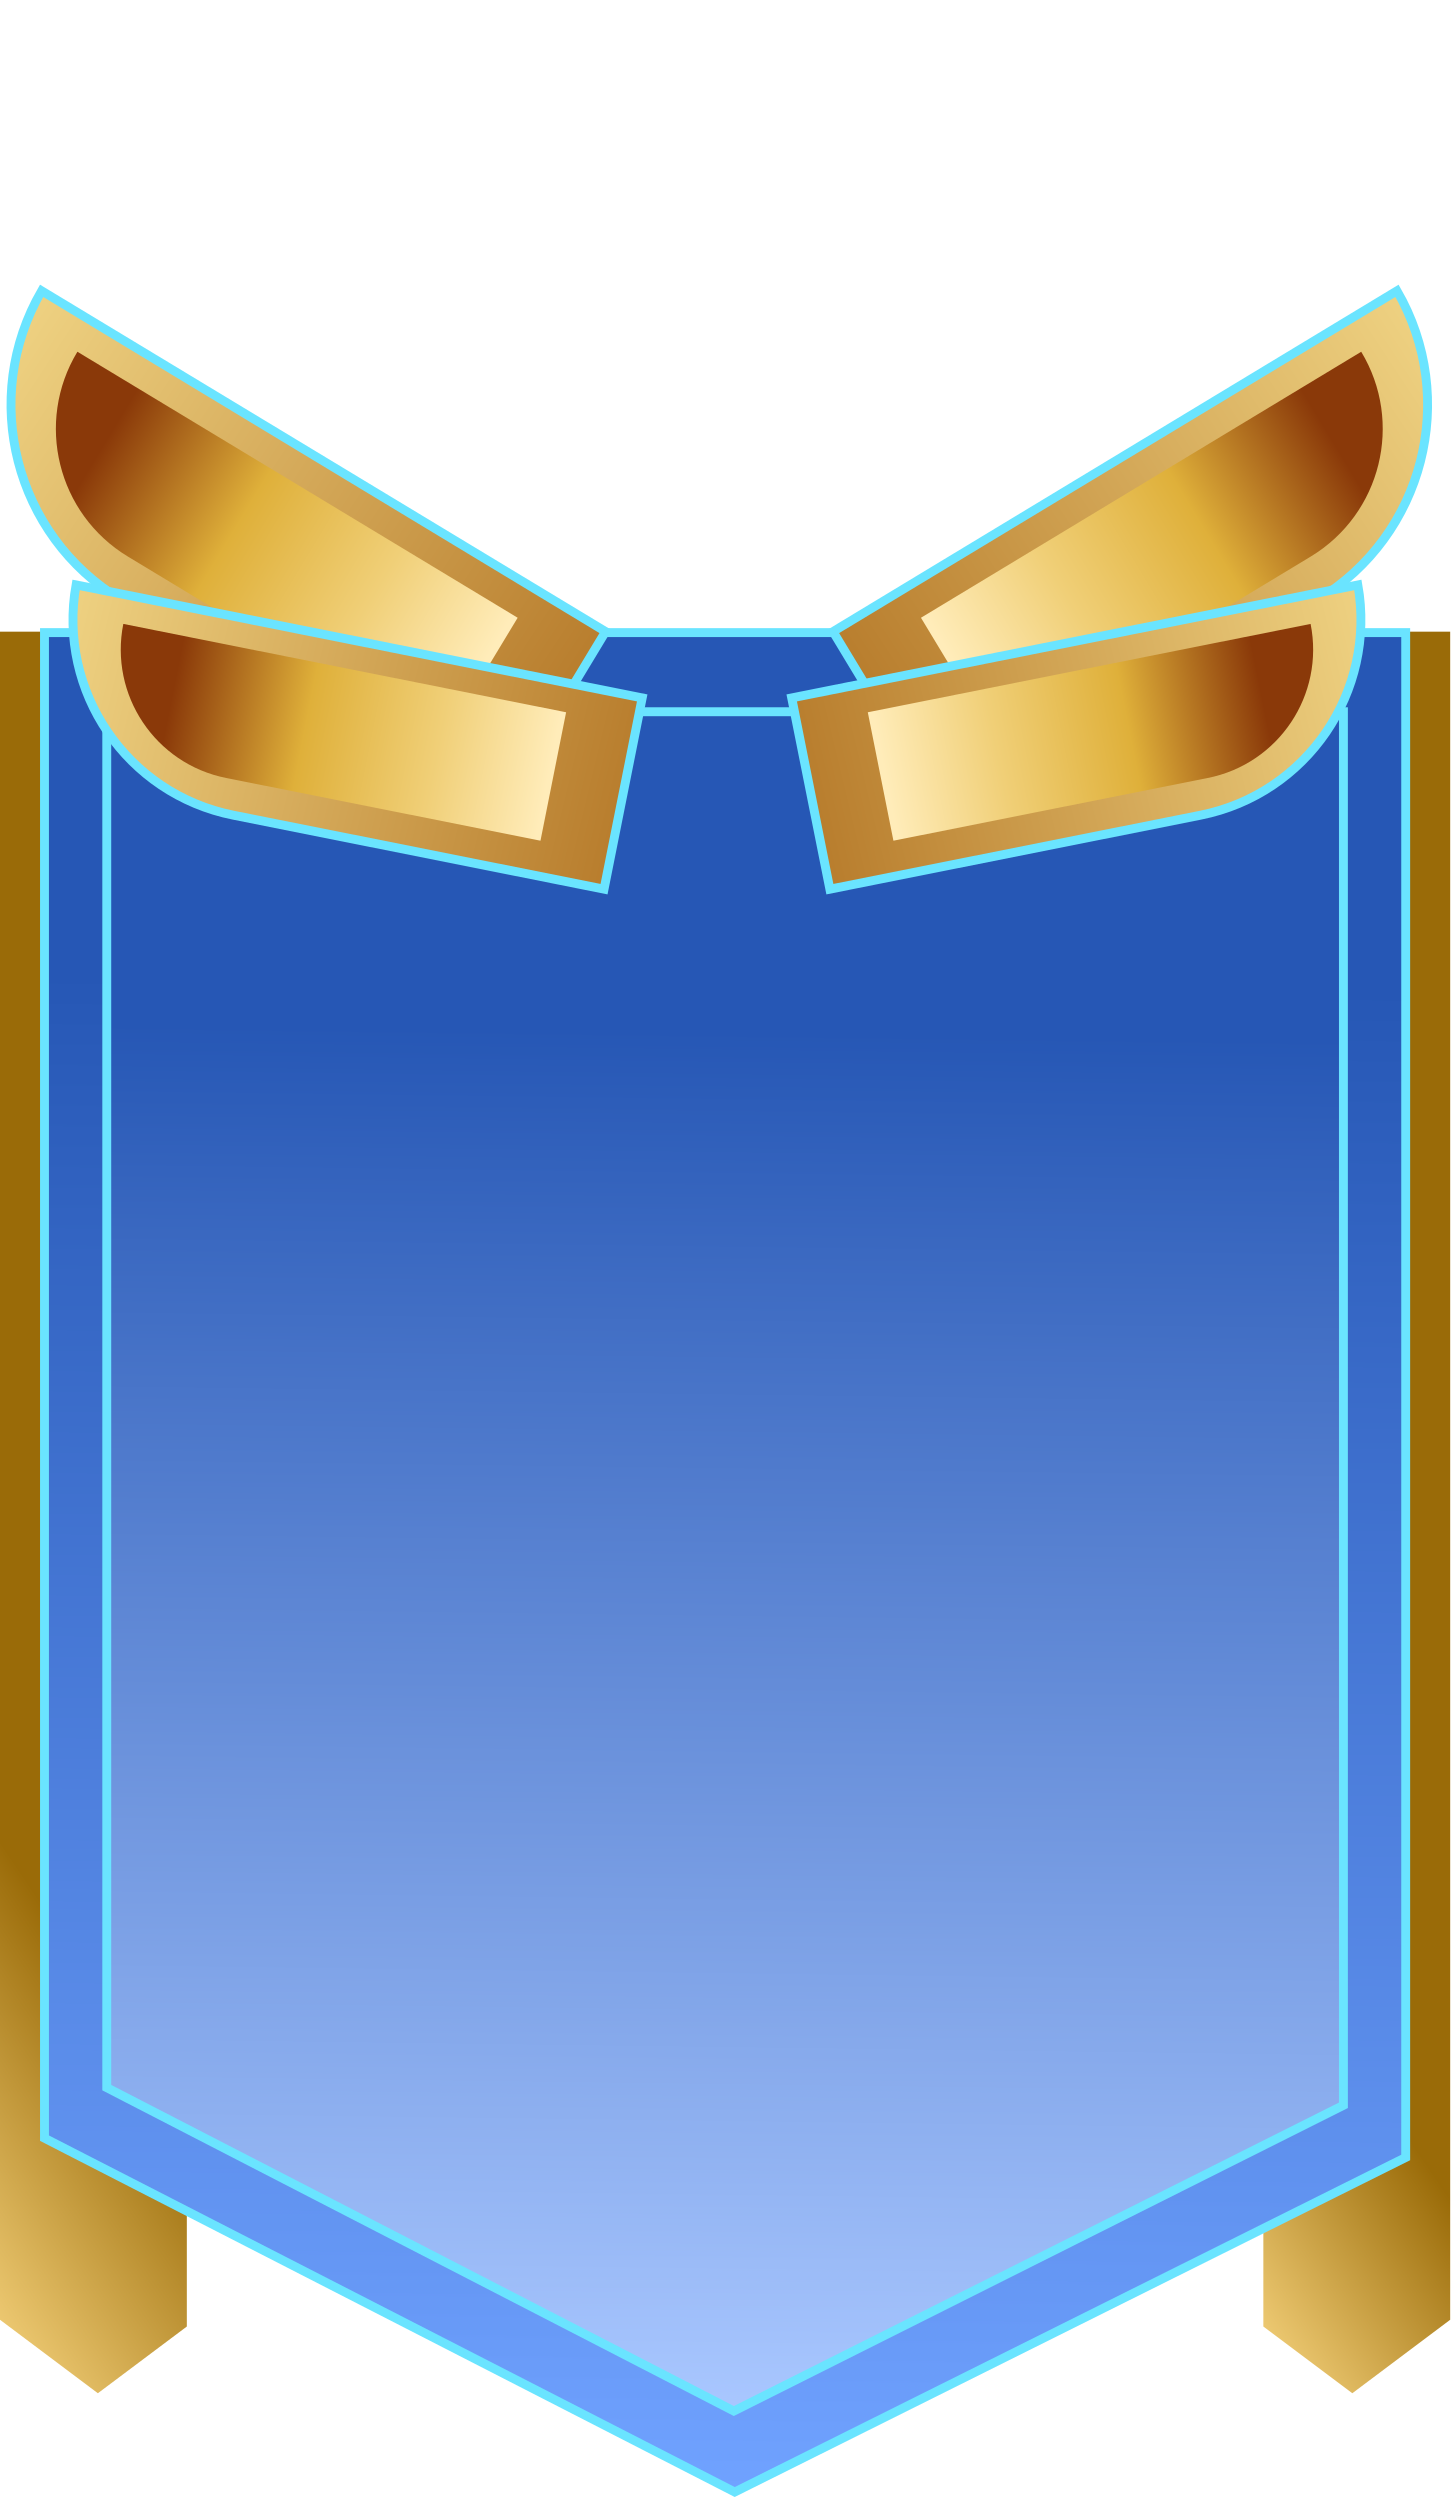
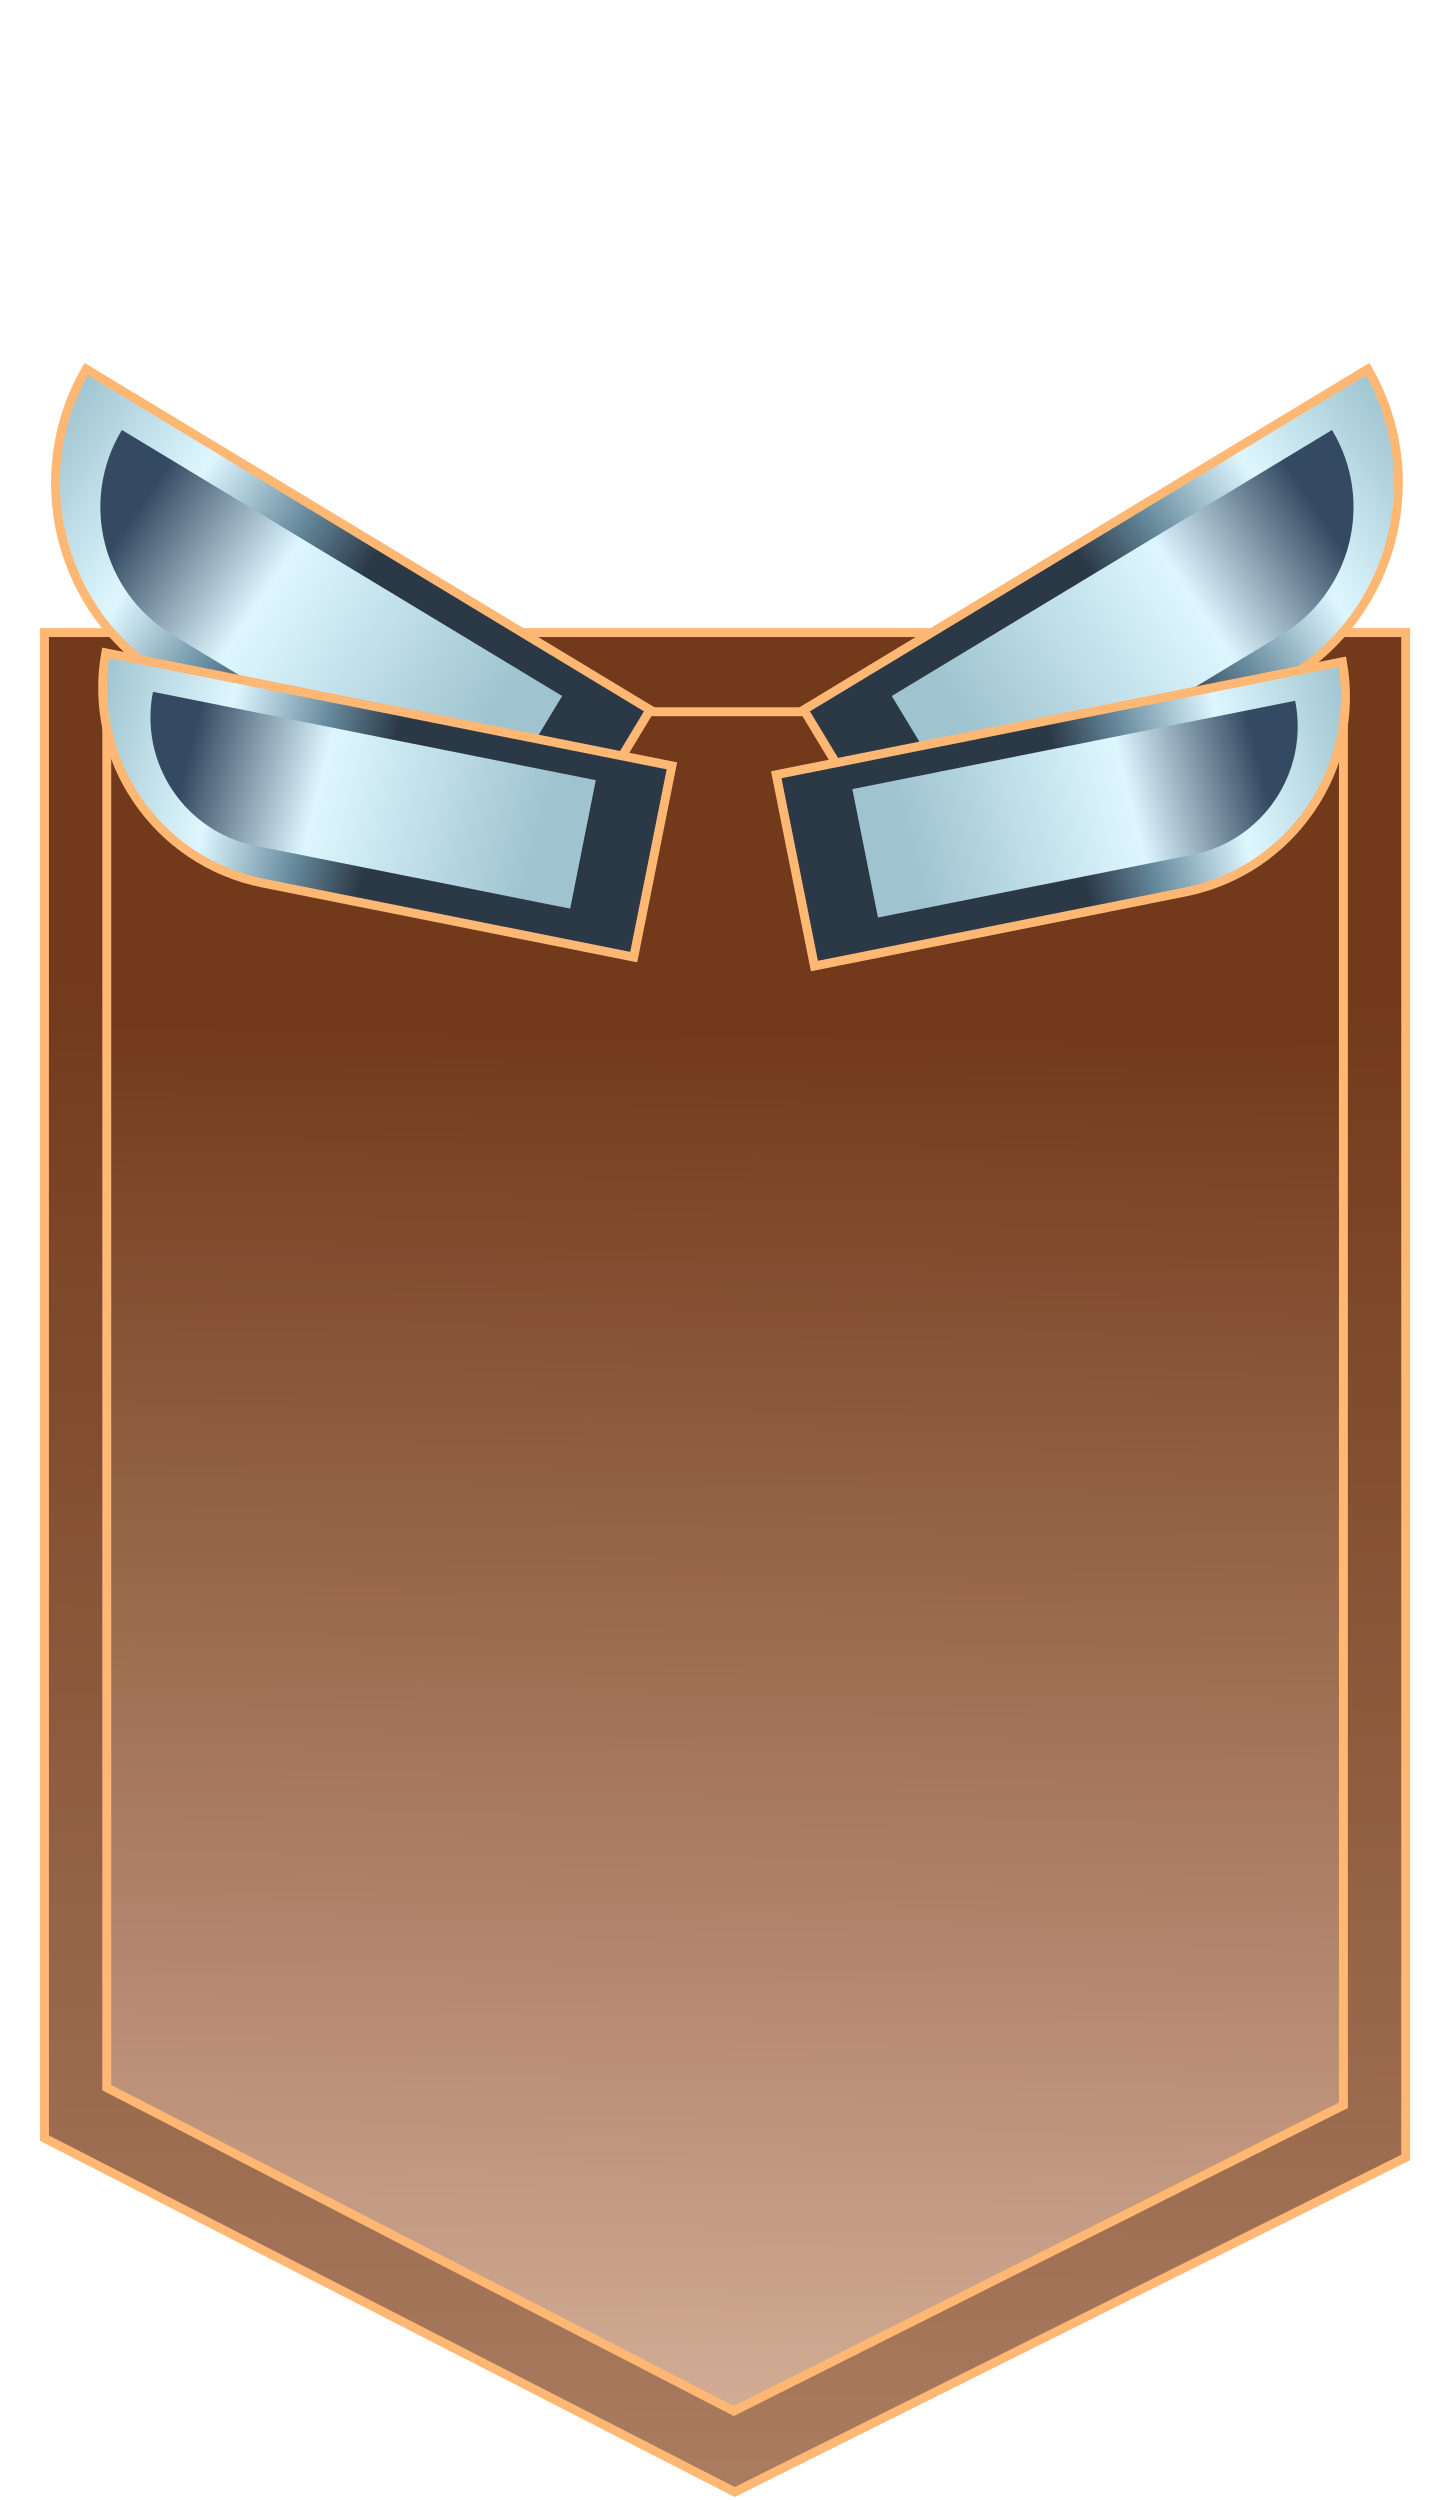
<svg xmlns="http://www.w3.org/2000/svg" width="163" height="281" viewBox="0 0 163 281" fill="none">
-   <path d="M142 71H163V260.742L152 269L142 261.5V71Z" fill="url(#paint0_linear_2877_96178)" />
-   <path d="M21 71H0V260.742L11 269L21 261.5V71Z" fill="url(#paint1_linear_2877_96178)" />
-   <path d="M158 71.103H5V240.329L82.581 280.103L158 242.5V71.103Z" fill="url(#paint2_linear_2877_96178)" stroke="#6AE4FF" />
-   <path d="M151 80H12V234.651L82.482 271L151 236.635V80Z" fill="url(#paint3_linear_2877_96178)" stroke="#6AE4FF" />
-   <path d="M157.022 32.689C163.99 44.735 160.056 60.195 148.092 67.424L106.618 92.484L93.632 70.992L157.022 32.689Z" fill="url(#paint4_linear_2877_96178)" stroke="#6AE4FF" />
-   <path d="M153 39.536C157.789 47.462 155.246 57.77 147.32 62.56L112.187 83.788L103.516 69.436L153 39.536Z" fill="url(#paint5_linear_2877_96178)" />
-   <path d="M4.677 32.689C-2.291 44.735 1.644 60.195 13.607 67.424L55.081 92.484L68.068 70.992L4.677 32.689Z" fill="url(#paint6_linear_2877_96178)" stroke="#6AE4FF" />
-   <path d="M8.699 39.536C3.91 47.462 6.453 57.77 14.379 62.56L49.512 83.788L58.184 69.436L8.699 39.536Z" fill="url(#paint7_linear_2877_96178)" />
-   <path d="M152.624 65.747C154.741 77.716 146.911 89.24 134.932 91.63L93.277 99.942L88.987 78.445L152.624 65.747Z" fill="url(#paint8_linear_2877_96178)" stroke="#6AE4FF" />
-   <path d="M147.311 70.129C148.902 78.101 143.729 85.853 135.757 87.444L100.42 94.495L97.54 80.06L147.311 70.129Z" fill="url(#paint9_linear_2877_96178)" />
-   <path d="M8.547 65.747C6.43 77.716 14.26 89.24 26.239 91.63L67.894 99.942L72.183 78.445L8.547 65.747Z" fill="url(#paint10_linear_2877_96178)" stroke="#6AE4FF" />
-   <path d="M13.86 70.129C12.269 78.101 17.442 85.853 25.414 87.444L60.75 94.495L63.631 80.06L13.86 70.129Z" fill="url(#paint11_linear_2877_96178)" />
+   <path d="M158 71.103H5V240.329L82.581 280.103L158 242.5V71.103Z" fill="url(#paint0_linear_2877_96180)" stroke="#FFB774" />
+   <path d="M151 80H12V234.651L82.482 271L151 236.635V80Z" fill="url(#paint1_linear_2877_96180)" stroke="#FFB774" />
+   <path d="M153.741 41.482C160.709 53.529 156.774 68.988 144.811 76.217L103.337 101.277L90.35 79.785L153.741 41.482Z" fill="url(#paint2_linear_2877_96180)" stroke="#FFB774" />
+   <path d="M149.719 48.33C154.508 56.256 151.965 66.564 144.039 71.353L108.906 92.581L100.234 78.23L149.719 48.33Z" fill="url(#paint3_linear_2877_96180)" />
+   <path d="M9.677 41.482C2.709 53.529 6.644 68.988 18.607 76.217L60.081 101.277L73.068 79.785L9.677 41.482Z" fill="url(#paint4_linear_2877_96180)" stroke="#FFB774" />
+   <path d="M13.699 48.33C8.91 56.256 11.453 66.564 19.379 71.353L54.512 92.581L63.184 78.23L13.699 48.33Z" fill="url(#paint5_linear_2877_96180)" />
+   <path d="M150.888 74.382C153.005 86.351 145.175 97.875 133.196 100.265L91.541 108.577L87.252 87.08L150.888 74.382Z" fill="url(#paint6_linear_2877_96180)" stroke="#FFB774" />
+   <path d="M145.575 78.764C147.166 86.736 141.993 94.489 134.021 96.079L98.685 103.13L95.804 88.695L145.575 78.764Z" fill="url(#paint7_linear_2877_96180)" />
+   <path d="M11.883 73.382C9.766 85.351 17.596 96.875 29.576 99.265L71.23 107.577L75.52 86.08L11.883 73.382Z" fill="url(#paint8_linear_2877_96180)" stroke="#FFB774" />
+   <path d="M17.196 77.764C15.605 85.736 20.779 93.489 28.751 95.079L64.087 102.13L66.967 87.695L17.196 77.764Z" fill="url(#paint9_linear_2877_96180)" />
  <defs>
-     <linearGradient id="paint0_linear_2877_96178" x1="175.5" y1="236.897" x2="134.884" y2="264.416" gradientUnits="userSpaceOnUse">
-       <stop offset="0.328" stop-color="#9A6B08" />
-       <stop offset="0.953" stop-color="#FDDB86" />
+     <linearGradient id="paint0_linear_2877_96180" x1="88.104" y1="280.103" x2="90.28" y2="110.496" gradientUnits="userSpaceOnUse">
+       <stop stop-color="#AA7C60" />
+       <stop offset="1" stop-color="#723A1B" />
    </linearGradient>
-     <linearGradient id="paint1_linear_2877_96178" x1="-11" y1="255.897" x2="19.266" y2="235.519" gradientUnits="userSpaceOnUse">
-       <stop stop-color="#FDDB86" />
-       <stop offset="1" stop-color="#9A6B08" />
+     <linearGradient id="paint1_linear_2877_96180" x1="87.5" y1="271" x2="89.5" y2="116" gradientUnits="userSpaceOnUse">
+       <stop stop-color="#D2AC95" />
+       <stop offset="1" stop-color="#723A1B" />
    </linearGradient>
-     <linearGradient id="paint2_linear_2877_96178" x1="88.104" y1="280.103" x2="90.28" y2="110.496" gradientUnits="userSpaceOnUse">
-       <stop stop-color="#70A2FF" />
-       <stop offset="1" stop-color="#2657B5" />
+     <linearGradient id="paint2_linear_2877_96180" x1="160.621" y1="51.91" x2="98.749" y2="92.794" gradientUnits="userSpaceOnUse">
+       <stop stop-color="#9FC4D0" />
+       <stop offset="0.234" stop-color="#DEF7FF" />
+       <stop offset="0.404" stop-color="#65899C" />
+       <stop offset="0.523" stop-color="#2B3846" />
    </linearGradient>
-     <linearGradient id="paint3_linear_2877_96178" x1="87.5" y1="271" x2="89.5" y2="116" gradientUnits="userSpaceOnUse">
-       <stop stop-color="#A9C7FF" />
-       <stop offset="1" stop-color="#2657B5" />
+     <linearGradient id="paint3_linear_2877_96180" x1="107.164" y1="79.293" x2="145.491" y2="53.548" gradientUnits="userSpaceOnUse">
+       <stop stop-color="#9FC4D0" />
+       <stop offset="0.627" stop-color="#DEF7FF" />
+       <stop offset="1" stop-color="#344A62" />
    </linearGradient>
-     <linearGradient id="paint4_linear_2877_96178" x1="163.772" y1="43.202" x2="101.366" y2="84.368" gradientUnits="userSpaceOnUse">
-       <stop stop-color="#EED181" />
-       <stop offset="1" stop-color="#B87D2D" />
+     <linearGradient id="paint4_linear_2877_96180" x1="2.797" y1="51.91" x2="64.669" y2="92.794" gradientUnits="userSpaceOnUse">
+       <stop stop-color="#9FC4D0" />
+       <stop offset="0.234" stop-color="#DEF7FF" />
+       <stop offset="0.404" stop-color="#65899C" />
+       <stop offset="0.523" stop-color="#2B3846" />
    </linearGradient>
-     <linearGradient id="paint5_linear_2877_96178" x1="156.385" y1="47.286" x2="107.851" y2="76.612" gradientUnits="userSpaceOnUse">
-       <stop offset="0.12" stop-color="#8A3909" />
-       <stop offset="0.43" stop-color="#DFB03A" />
-       <stop offset="0.73" stop-color="#F0CF77" />
-       <stop offset="0.99" stop-color="#FFECB9" />
+     <linearGradient id="paint5_linear_2877_96180" x1="56.254" y1="79.293" x2="17.927" y2="53.548" gradientUnits="userSpaceOnUse">
+       <stop stop-color="#9FC4D0" />
+       <stop offset="0.627" stop-color="#DEF7FF" />
+       <stop offset="1" stop-color="#344A62" />
    </linearGradient>
-     <linearGradient id="paint6_linear_2877_96178" x1="-2.073" y1="43.202" x2="60.334" y2="84.368" gradientUnits="userSpaceOnUse">
-       <stop stop-color="#EED181" />
-       <stop offset="1" stop-color="#B87D2D" />
+     <linearGradient id="paint6_linear_2877_96180" x1="153.509" y1="84.971" x2="90.235" y2="100.278" gradientUnits="userSpaceOnUse">
+       <stop stop-color="#9FC4D0" />
+       <stop offset="0.234" stop-color="#DEF7FF" />
+       <stop offset="0.404" stop-color="#65899C" />
+       <stop offset="0.523" stop-color="#2B3846" />
    </linearGradient>
-     <linearGradient id="paint7_linear_2877_96178" x1="5.314" y1="47.286" x2="53.848" y2="76.612" gradientUnits="userSpaceOnUse">
-       <stop offset="0.12" stop-color="#8A3909" />
-       <stop offset="0.43" stop-color="#DFB03A" />
-       <stop offset="0.73" stop-color="#F0CF77" />
-       <stop offset="0.99" stop-color="#FFECB9" />
+     <linearGradient id="paint7_linear_2877_96180" x1="101.208" y1="91.64" x2="140.529" y2="81.812" gradientUnits="userSpaceOnUse">
+       <stop stop-color="#9FC4D0" />
+       <stop offset="0.627" stop-color="#DEF7FF" />
+       <stop offset="1" stop-color="#344A62" />
    </linearGradient>
-     <linearGradient id="paint8_linear_2877_96178" x1="155.111" y1="76.367" x2="91.313" y2="91.747" gradientUnits="userSpaceOnUse">
-       <stop stop-color="#EED181" />
-       <stop offset="1" stop-color="#B87D2D" />
+     <linearGradient id="paint8_linear_2877_96180" x1="9.263" y1="83.971" x2="72.537" y2="99.278" gradientUnits="userSpaceOnUse">
+       <stop stop-color="#9FC4D0" />
+       <stop offset="0.234" stop-color="#DEF7FF" />
+       <stop offset="0.404" stop-color="#65899C" />
+       <stop offset="0.523" stop-color="#2B3846" />
    </linearGradient>
-     <linearGradient id="paint9_linear_2877_96178" x1="147.795" y1="77.537" x2="98.98" y2="87.277" gradientUnits="userSpaceOnUse">
-       <stop offset="0.12" stop-color="#8A3909" />
-       <stop offset="0.43" stop-color="#DFB03A" />
-       <stop offset="0.73" stop-color="#F0CF77" />
-       <stop offset="0.99" stop-color="#FFECB9" />
-     </linearGradient>
-     <linearGradient id="paint10_linear_2877_96178" x1="6.06" y1="76.367" x2="69.858" y2="91.747" gradientUnits="userSpaceOnUse">
-       <stop stop-color="#EED181" />
-       <stop offset="1" stop-color="#B87D2D" />
-     </linearGradient>
-     <linearGradient id="paint11_linear_2877_96178" x1="13.376" y1="77.537" x2="62.191" y2="87.277" gradientUnits="userSpaceOnUse">
-       <stop offset="0.12" stop-color="#8A3909" />
-       <stop offset="0.43" stop-color="#DFB03A" />
-       <stop offset="0.73" stop-color="#F0CF77" />
-       <stop offset="0.99" stop-color="#FFECB9" />
+     <linearGradient id="paint9_linear_2877_96180" x1="61.563" y1="90.64" x2="22.243" y2="80.812" gradientUnits="userSpaceOnUse">
+       <stop stop-color="#9FC4D0" />
+       <stop offset="0.627" stop-color="#DEF7FF" />
+       <stop offset="1" stop-color="#344A62" />
    </linearGradient>
  </defs>
</svg>
